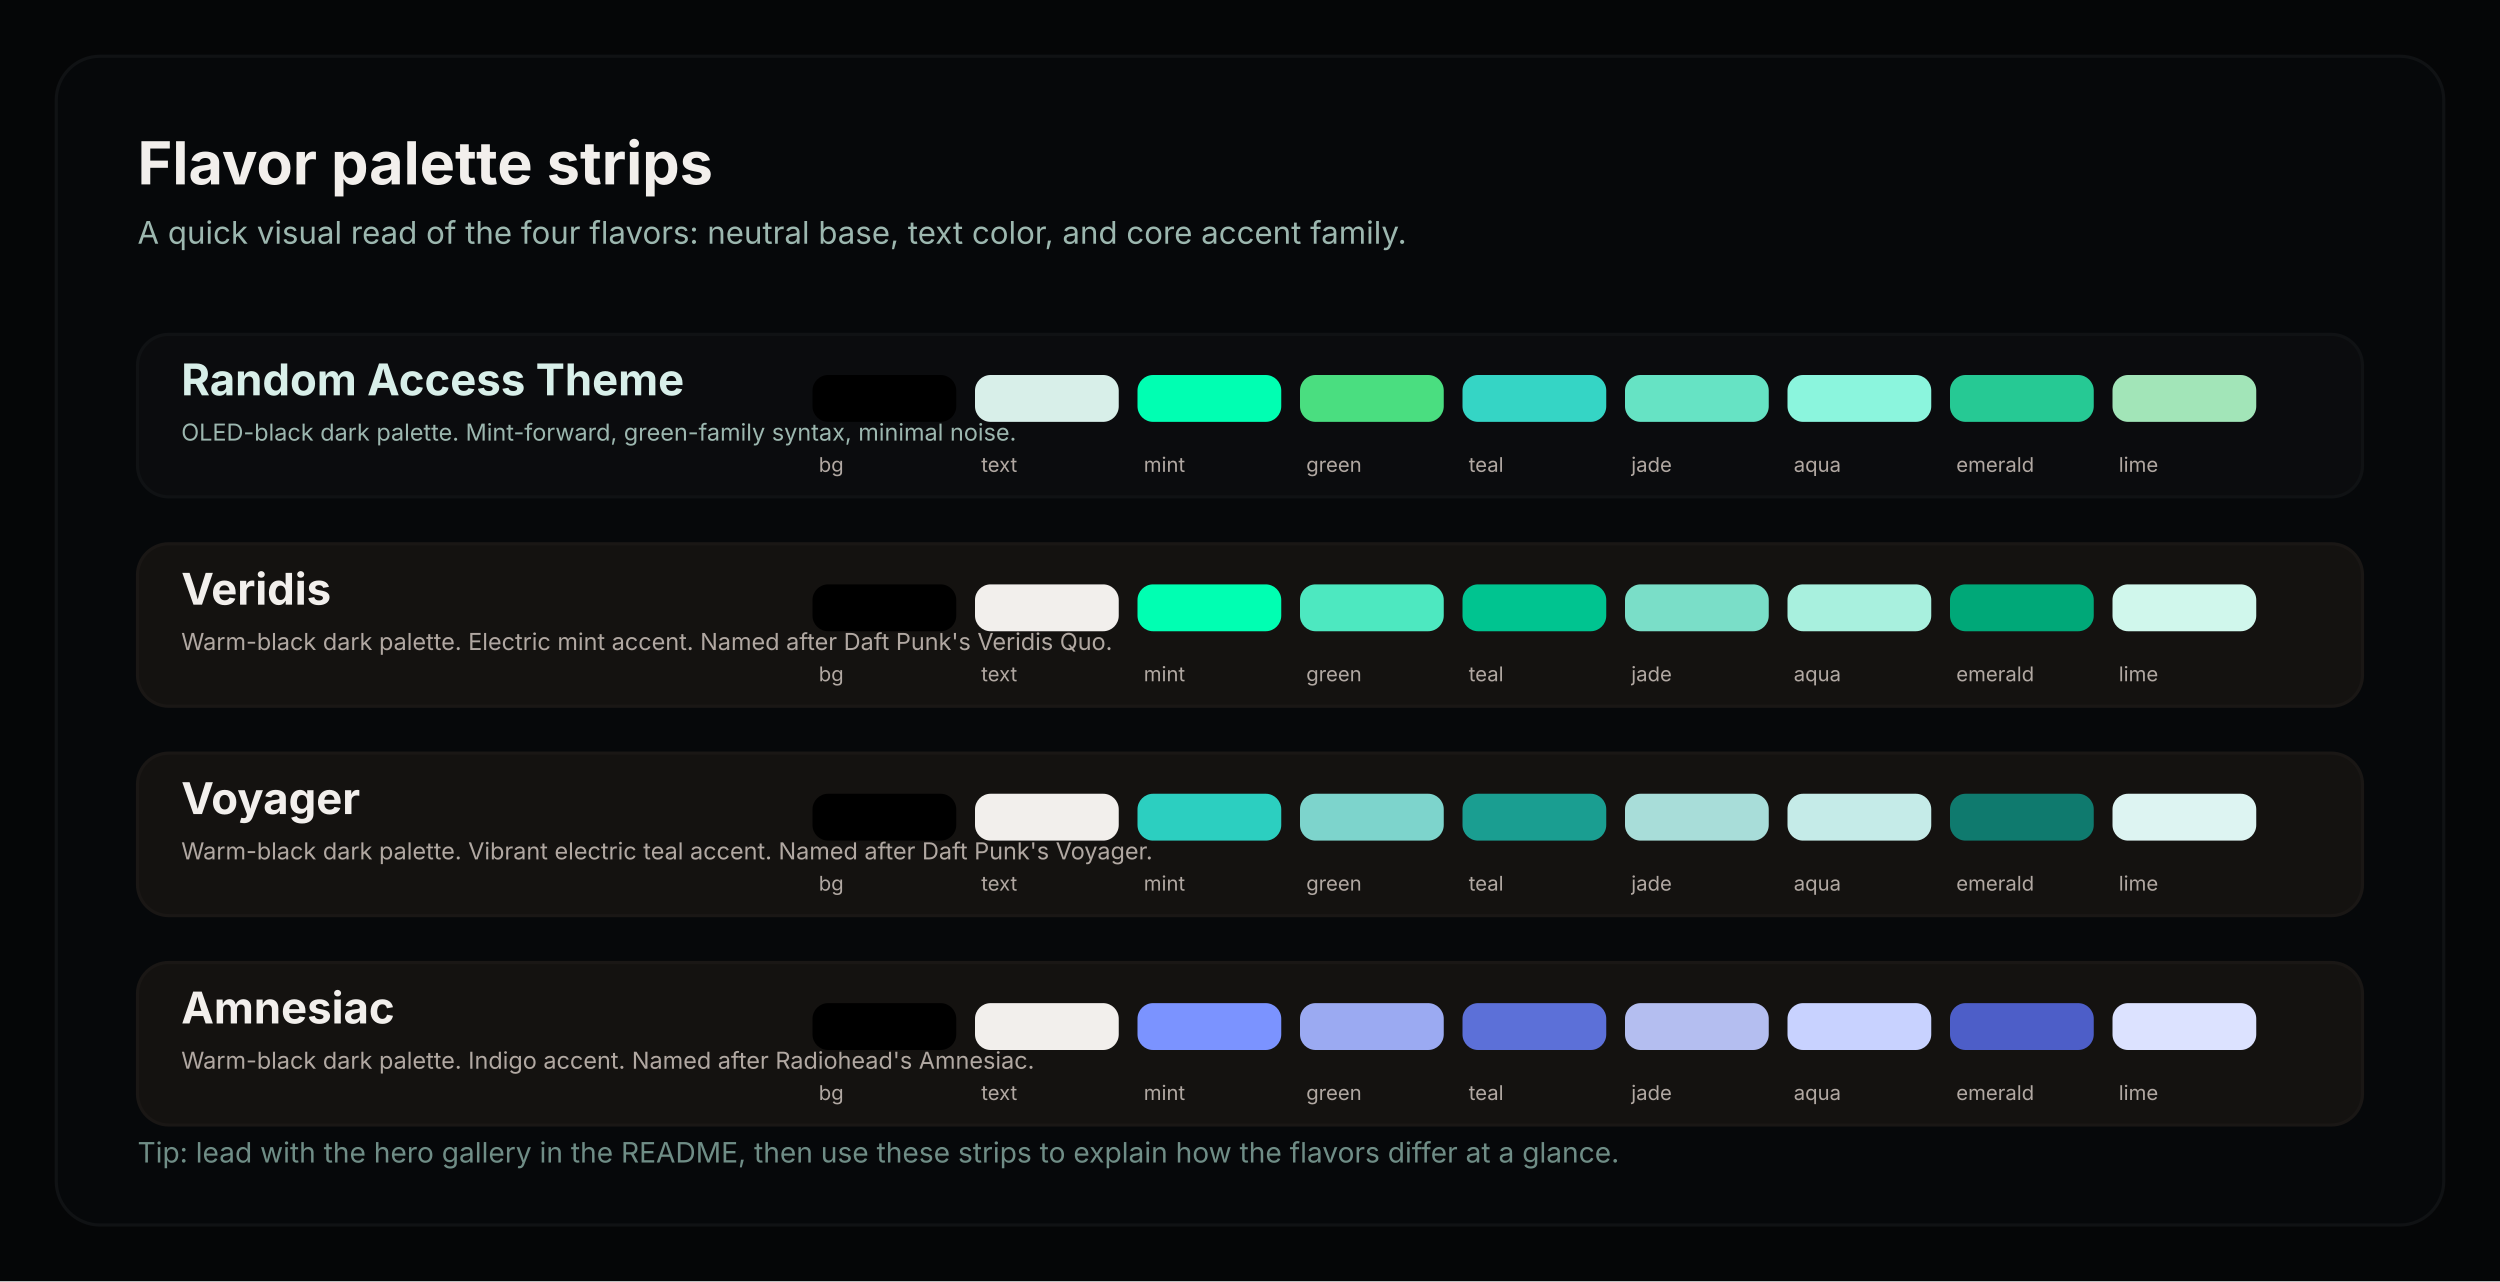
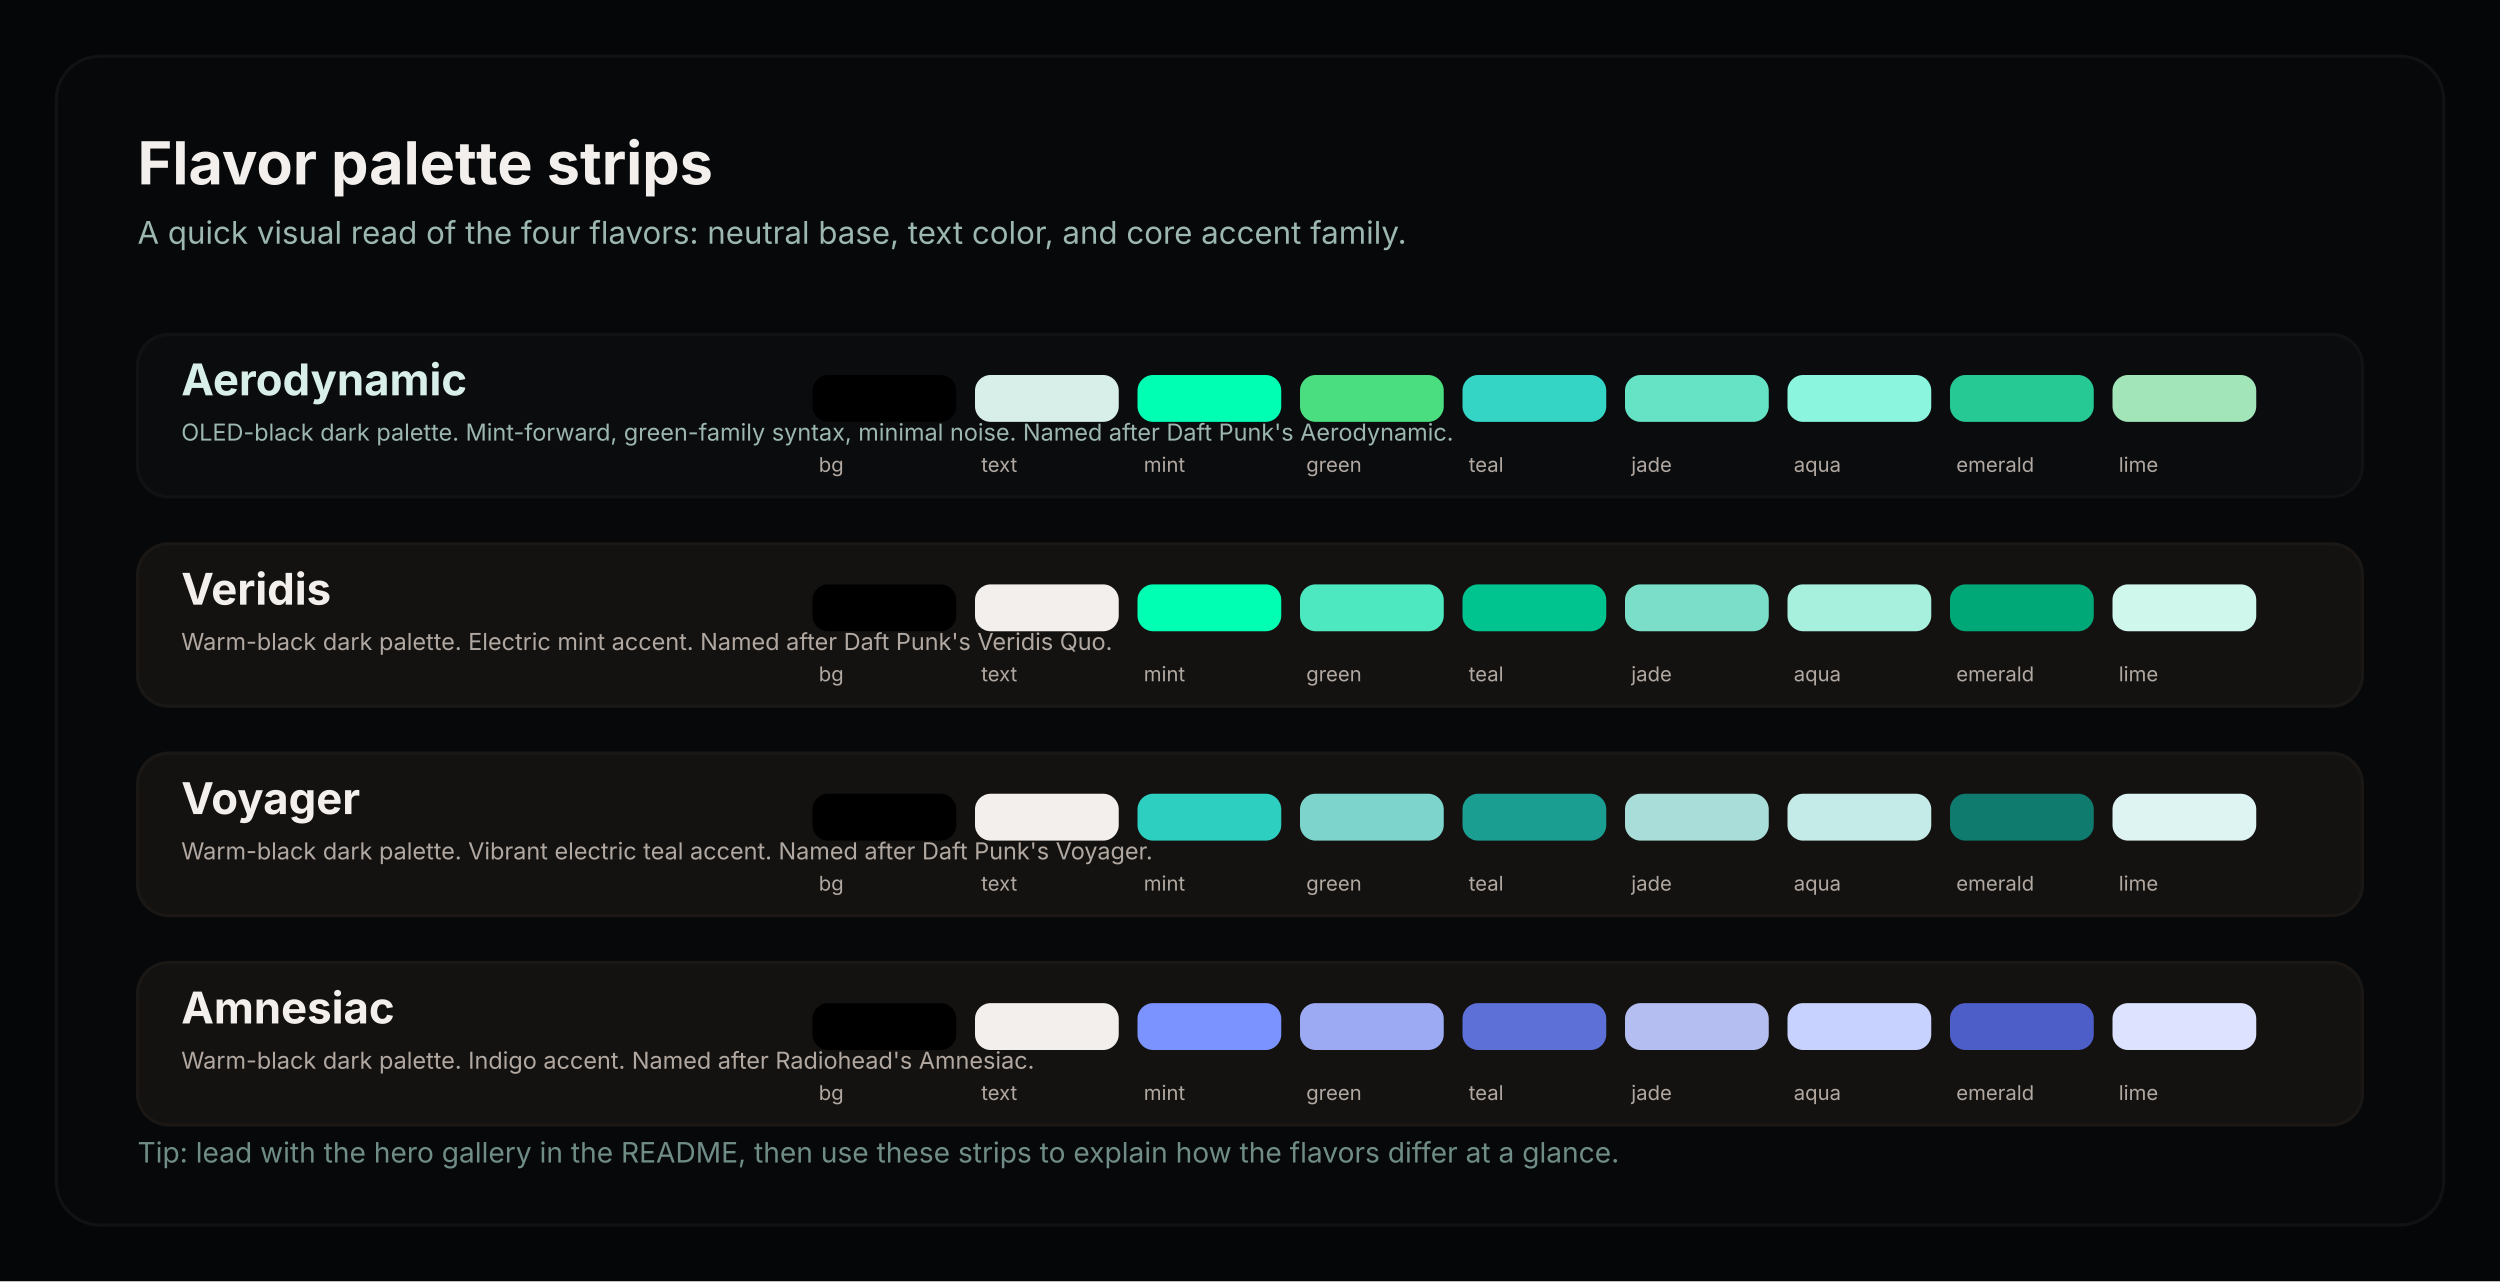
<svg xmlns="http://www.w3.org/2000/svg" width="1600" height="820" viewBox="0 0 1600 820" fill="none">
  <rect x="0" y="0" width="1600" height="820" fill="#050607" />
  <rect x="36" y="36" width="1528" height="748" fill="#06080a" stroke="#101214" stroke-width="2" rx="28" />
  <text x="88" y="118" font-family="system-ui, -apple-system, Segoe UI, sans-serif" font-size="38" font-weight="700" fill="#f2efec">Flavor palette strips</text>
  <text x="88" y="156" font-family="system-ui, -apple-system, Segoe UI, sans-serif" font-size="20" font-weight="400" fill="#9cb7af">A quick visual read of the four flavors: neutral base, text color, and core accent family.</text>
  <rect x="88" y="214" width="1424" height="104" fill="#0b0c0e" stroke="#101214" stroke-width="2" rx="20" />
-   <text x="116" y="253" font-family="system-ui, -apple-system, Segoe UI, sans-serif" font-size="28" font-weight="700" fill="#d8efe9">Random Access Theme</text>
-   <text x="116" y="282" font-family="system-ui, -apple-system, Segoe UI, sans-serif" font-size="15" font-weight="400" fill="#9cb7af">OLED-black dark palette. Mint-forward, green-family syntax, minimal noise.</text>
+   <text x="116" y="253" font-family="system-ui, -apple-system, Segoe UI, sans-serif" font-size="28" font-weight="700" fill="#d8efe9">Aerodynamic</text>
+   <text x="116" y="282" font-family="system-ui, -apple-system, Segoe UI, sans-serif" font-size="15" font-weight="400" fill="#9cb7af">OLED-black dark palette. Mint-forward, green-family syntax, minimal noise. Named after Daft Punk's Aerodynamic.</text>
  <rect x="520" y="240" width="92" height="30" fill="#000000" rx="10" />
  <text x="524" y="302" font-family="system-ui, -apple-system, Segoe UI, sans-serif" font-size="13" font-weight="400" fill="#b1a8a2">bg</text>
  <rect x="624" y="240" width="92" height="30" fill="#d8efe9" rx="10" />
  <text x="628" y="302" font-family="system-ui, -apple-system, Segoe UI, sans-serif" font-size="13" font-weight="400" fill="#b1a8a2">text</text>
  <rect x="728" y="240" width="92" height="30" fill="#00ffb2" rx="10" />
  <text x="732" y="302" font-family="system-ui, -apple-system, Segoe UI, sans-serif" font-size="13" font-weight="400" fill="#b1a8a2">mint</text>
  <rect x="832" y="240" width="92" height="30" fill="#4ade80" rx="10" />
  <text x="836" y="302" font-family="system-ui, -apple-system, Segoe UI, sans-serif" font-size="13" font-weight="400" fill="#b1a8a2">green</text>
  <rect x="936" y="240" width="92" height="30" fill="#35d5c5" rx="10" />
  <text x="940" y="302" font-family="system-ui, -apple-system, Segoe UI, sans-serif" font-size="13" font-weight="400" fill="#b1a8a2">teal</text>
  <rect x="1040" y="240" width="92" height="30" fill="#66e3c4" rx="10" />
  <text x="1044" y="302" font-family="system-ui, -apple-system, Segoe UI, sans-serif" font-size="13" font-weight="400" fill="#b1a8a2">jade</text>
  <rect x="1144" y="240" width="92" height="30" fill="#8bf5dd" rx="10" />
  <text x="1148" y="302" font-family="system-ui, -apple-system, Segoe UI, sans-serif" font-size="13" font-weight="400" fill="#b1a8a2">aqua</text>
  <rect x="1248" y="240" width="92" height="30" fill="#26c994" rx="10" />
  <text x="1252" y="302" font-family="system-ui, -apple-system, Segoe UI, sans-serif" font-size="13" font-weight="400" fill="#b1a8a2">emerald</text>
  <rect x="1352" y="240" width="92" height="30" fill="#a2e5b8" rx="10" />
  <text x="1356" y="302" font-family="system-ui, -apple-system, Segoe UI, sans-serif" font-size="13" font-weight="400" fill="#b1a8a2">lime</text>
  <rect x="88" y="348" width="1424" height="104" fill="#141210" stroke="#1a1715" stroke-width="2" rx="20" />
  <text x="116" y="387" font-family="system-ui, -apple-system, Segoe UI, sans-serif" font-size="28" font-weight="700" fill="#f2efec">Veridis</text>
  <text x="116" y="416" font-family="system-ui, -apple-system, Segoe UI, sans-serif" font-size="15" font-weight="400" fill="#b1a8a2">Warm-black dark palette. Electric mint accent. Named after Daft Punk's Veridis Quo.</text>
  <rect x="520" y="374" width="92" height="30" fill="#000000" rx="10" />
  <text x="524" y="436" font-family="system-ui, -apple-system, Segoe UI, sans-serif" font-size="13" font-weight="400" fill="#b1a8a2">bg</text>
  <rect x="624" y="374" width="92" height="30" fill="#f2efec" rx="10" />
  <text x="628" y="436" font-family="system-ui, -apple-system, Segoe UI, sans-serif" font-size="13" font-weight="400" fill="#b1a8a2">text</text>
  <rect x="728" y="374" width="92" height="30" fill="#00ffb2" rx="10" />
  <text x="732" y="436" font-family="system-ui, -apple-system, Segoe UI, sans-serif" font-size="13" font-weight="400" fill="#b1a8a2">mint</text>
  <rect x="832" y="374" width="92" height="30" fill="#4de8c0" rx="10" />
  <text x="836" y="436" font-family="system-ui, -apple-system, Segoe UI, sans-serif" font-size="13" font-weight="400" fill="#b1a8a2">green</text>
  <rect x="936" y="374" width="92" height="30" fill="#00c490" rx="10" />
  <text x="940" y="436" font-family="system-ui, -apple-system, Segoe UI, sans-serif" font-size="13" font-weight="400" fill="#b1a8a2">teal</text>
  <rect x="1040" y="374" width="92" height="30" fill="#7adec8" rx="10" />
  <text x="1044" y="436" font-family="system-ui, -apple-system, Segoe UI, sans-serif" font-size="13" font-weight="400" fill="#b1a8a2">jade</text>
  <rect x="1144" y="374" width="92" height="30" fill="#a8f0de" rx="10" />
  <text x="1148" y="436" font-family="system-ui, -apple-system, Segoe UI, sans-serif" font-size="13" font-weight="400" fill="#b1a8a2">aqua</text>
  <rect x="1248" y="374" width="92" height="30" fill="#00a878" rx="10" />
  <text x="1252" y="436" font-family="system-ui, -apple-system, Segoe UI, sans-serif" font-size="13" font-weight="400" fill="#b1a8a2">emerald</text>
  <rect x="1352" y="374" width="92" height="30" fill="#d0f7ec" rx="10" />
  <text x="1356" y="436" font-family="system-ui, -apple-system, Segoe UI, sans-serif" font-size="13" font-weight="400" fill="#b1a8a2">lime</text>
  <rect x="88" y="482" width="1424" height="104" fill="#141210" stroke="#1a1715" stroke-width="2" rx="20" />
  <text x="116" y="521" font-family="system-ui, -apple-system, Segoe UI, sans-serif" font-size="28" font-weight="700" fill="#f2efec">Voyager</text>
  <text x="116" y="550" font-family="system-ui, -apple-system, Segoe UI, sans-serif" font-size="15" font-weight="400" fill="#b1a8a2">Warm-black dark palette. Vibrant electric teal accent. Named after Daft Punk's Voyager.</text>
  <rect x="520" y="508" width="92" height="30" fill="#000000" rx="10" />
  <text x="524" y="570" font-family="system-ui, -apple-system, Segoe UI, sans-serif" font-size="13" font-weight="400" fill="#b1a8a2">bg</text>
  <rect x="624" y="508" width="92" height="30" fill="#f2efec" rx="10" />
  <text x="628" y="570" font-family="system-ui, -apple-system, Segoe UI, sans-serif" font-size="13" font-weight="400" fill="#b1a8a2">text</text>
  <rect x="728" y="508" width="92" height="30" fill="#2ccfc0" rx="10" />
  <text x="732" y="570" font-family="system-ui, -apple-system, Segoe UI, sans-serif" font-size="13" font-weight="400" fill="#b1a8a2">mint</text>
  <rect x="832" y="508" width="92" height="30" fill="#7dd4cc" rx="10" />
  <text x="836" y="570" font-family="system-ui, -apple-system, Segoe UI, sans-serif" font-size="13" font-weight="400" fill="#b1a8a2">green</text>
  <rect x="936" y="508" width="92" height="30" fill="#1a9e91" rx="10" />
  <text x="940" y="570" font-family="system-ui, -apple-system, Segoe UI, sans-serif" font-size="13" font-weight="400" fill="#b1a8a2">teal</text>
  <rect x="1040" y="508" width="92" height="30" fill="#a8ddd9" rx="10" />
  <text x="1044" y="570" font-family="system-ui, -apple-system, Segoe UI, sans-serif" font-size="13" font-weight="400" fill="#b1a8a2">jade</text>
  <rect x="1144" y="508" width="92" height="30" fill="#c5ebe8" rx="10" />
  <text x="1148" y="570" font-family="system-ui, -apple-system, Segoe UI, sans-serif" font-size="13" font-weight="400" fill="#b1a8a2">aqua</text>
  <rect x="1248" y="508" width="92" height="30" fill="#0f7a6e" rx="10" />
  <text x="1252" y="570" font-family="system-ui, -apple-system, Segoe UI, sans-serif" font-size="13" font-weight="400" fill="#b1a8a2">emerald</text>
  <rect x="1352" y="508" width="92" height="30" fill="#ddf4f2" rx="10" />
  <text x="1356" y="570" font-family="system-ui, -apple-system, Segoe UI, sans-serif" font-size="13" font-weight="400" fill="#b1a8a2">lime</text>
  <rect x="88" y="616" width="1424" height="104" fill="#141210" stroke="#1a1715" stroke-width="2" rx="20" />
  <text x="116" y="655" font-family="system-ui, -apple-system, Segoe UI, sans-serif" font-size="28" font-weight="700" fill="#f2efec">Amnesiac</text>
  <text x="116" y="684" font-family="system-ui, -apple-system, Segoe UI, sans-serif" font-size="15" font-weight="400" fill="#b1a8a2">Warm-black dark palette. Indigo accent. Named after Radiohead's Amnesiac.</text>
  <rect x="520" y="642" width="92" height="30" fill="#000000" rx="10" />
  <text x="524" y="704" font-family="system-ui, -apple-system, Segoe UI, sans-serif" font-size="13" font-weight="400" fill="#b1a8a2">bg</text>
  <rect x="624" y="642" width="92" height="30" fill="#f2efec" rx="10" />
  <text x="628" y="704" font-family="system-ui, -apple-system, Segoe UI, sans-serif" font-size="13" font-weight="400" fill="#b1a8a2">text</text>
  <rect x="728" y="642" width="92" height="30" fill="#7b93ff" rx="10" />
  <text x="732" y="704" font-family="system-ui, -apple-system, Segoe UI, sans-serif" font-size="13" font-weight="400" fill="#b1a8a2">mint</text>
  <rect x="832" y="642" width="92" height="30" fill="#9baaf2" rx="10" />
  <text x="836" y="704" font-family="system-ui, -apple-system, Segoe UI, sans-serif" font-size="13" font-weight="400" fill="#b1a8a2">green</text>
  <rect x="936" y="642" width="92" height="30" fill="#5c70d8" rx="10" />
  <text x="940" y="704" font-family="system-ui, -apple-system, Segoe UI, sans-serif" font-size="13" font-weight="400" fill="#b1a8a2">teal</text>
  <rect x="1040" y="642" width="92" height="30" fill="#b4bef0" rx="10" />
  <text x="1044" y="704" font-family="system-ui, -apple-system, Segoe UI, sans-serif" font-size="13" font-weight="400" fill="#b1a8a2">jade</text>
  <rect x="1144" y="642" width="92" height="30" fill="#c8d2ff" rx="10" />
  <text x="1148" y="704" font-family="system-ui, -apple-system, Segoe UI, sans-serif" font-size="13" font-weight="400" fill="#b1a8a2">aqua</text>
  <rect x="1248" y="642" width="92" height="30" fill="#4d5ec8" rx="10" />
  <text x="1252" y="704" font-family="system-ui, -apple-system, Segoe UI, sans-serif" font-size="13" font-weight="400" fill="#b1a8a2">emerald</text>
  <rect x="1352" y="642" width="92" height="30" fill="#dce2ff" rx="10" />
  <text x="1356" y="704" font-family="system-ui, -apple-system, Segoe UI, sans-serif" font-size="13" font-weight="400" fill="#b1a8a2">lime</text>
  <text x="88" y="744" font-family="system-ui, -apple-system, Segoe UI, sans-serif" font-size="18" font-weight="400" fill="#6f8d86">Tip: lead with the hero gallery in the README, then use these strips to explain how the flavors differ at a glance.</text>
</svg>
